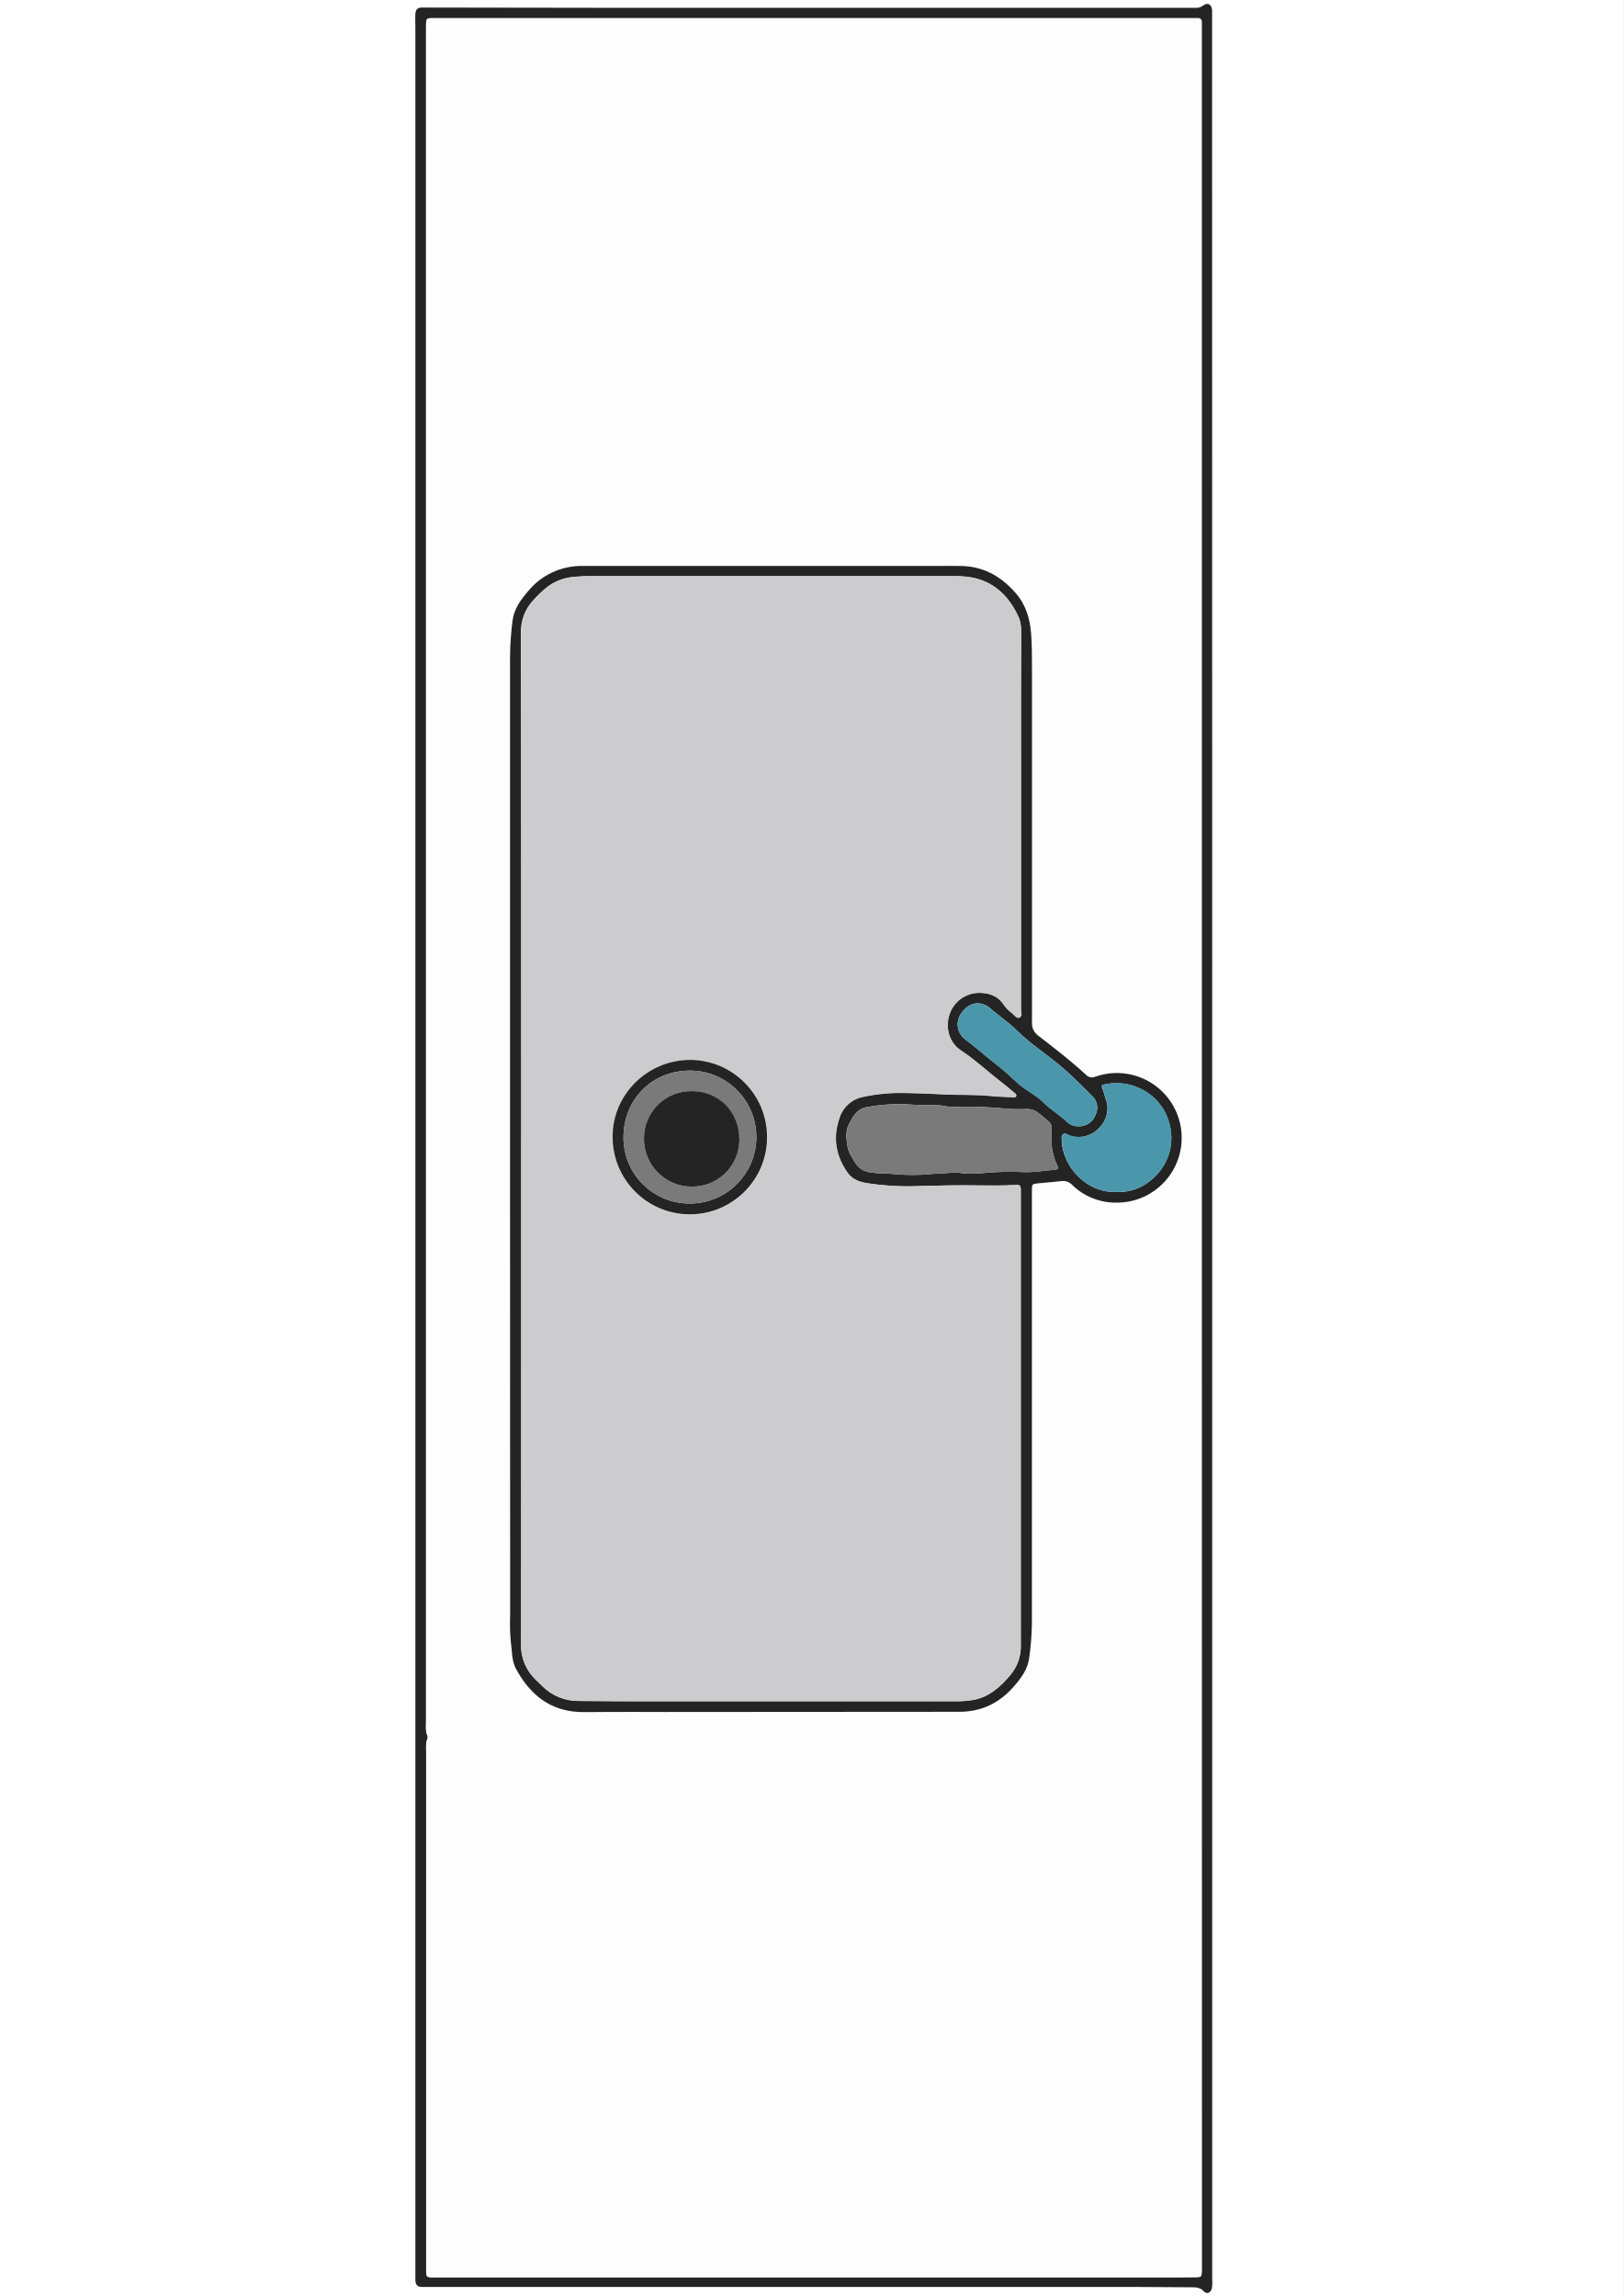
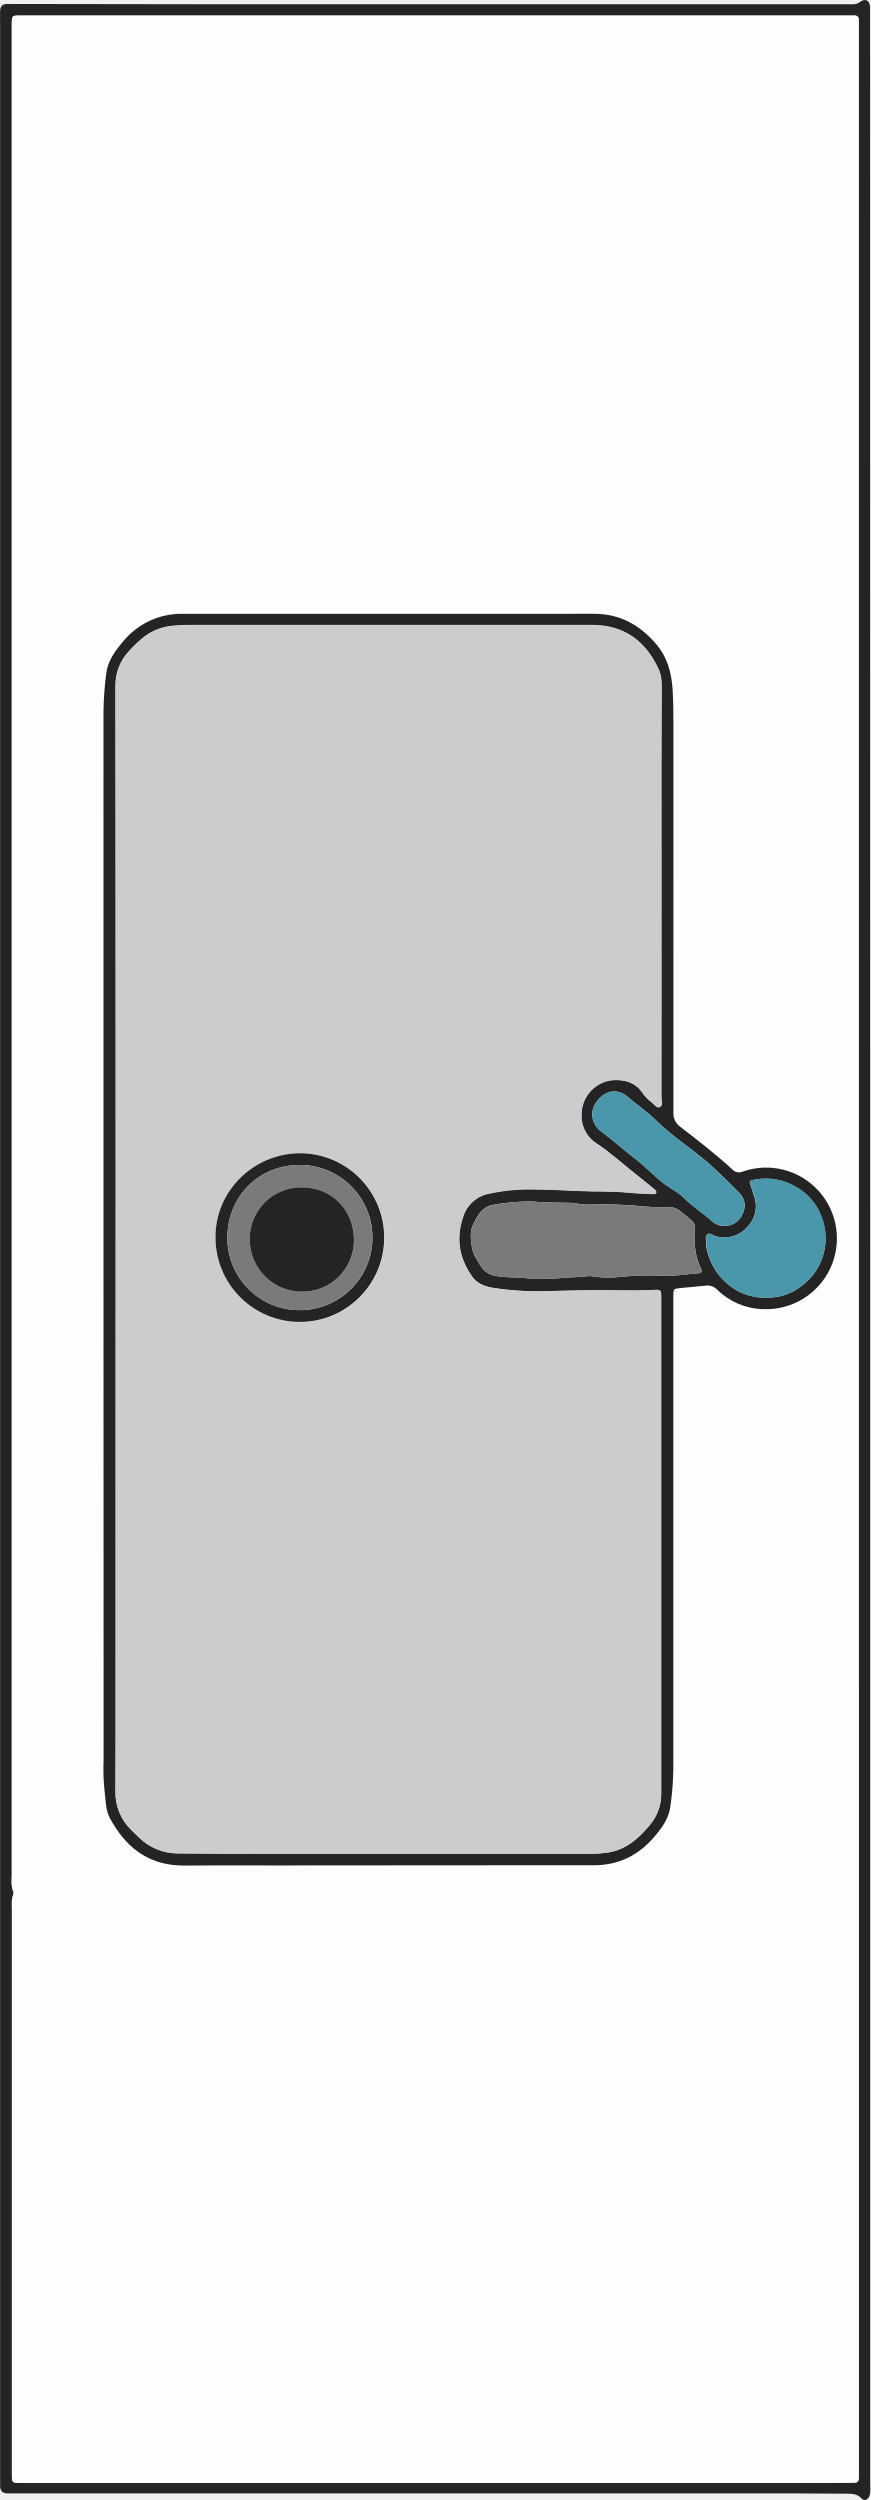
- <svg xmlns="http://www.w3.org/2000/svg" id="Capa_1" data-name="Capa 1" viewBox="0 0 595.2 841.92">
-   <defs>
-     <style>.cls-1{fill:#fff;}.cls-2{fill:#252424;}.cls-3{fill:#fdfdfd;}.cls-4{fill:#ccccce;}.cls-5{fill:#7b7a7b;}.cls-6{fill:#4a97ac;}</style>
+ <svg xmlns="http://www.w3.org/2000/svg" id="Capa_1" data-name="Capa 1" viewBox="0 0 292.22 839.383" version="1.1" width="292.22" height="839.383">
+   <defs id="defs1">
+     <style id="style1">.cls-1{fill:#fff;}.cls-2{fill:#252424;}.cls-3{fill:#fdfdfd;}.cls-4{fill:#ccccce;}.cls-5{fill:#7b7a7b;}.cls-6{fill:#4a97ac;}</style>
  </defs>
-   <path class="cls-1" d="M595.2,841.81H0V-.11H595.2ZM444.42,421V4.56c0-.32,0-.64,0-1C444.25,1.37,442.8.61,441,2a4,4,0,0,1-2.65.8H229.09q-37.2,0-74.4-.11c-1.57,0-2.3.66-2.39,2.35-.08,1.51,0,3,0,4.55v315q0,255.24,0,510.49a11.83,11.83,0,0,0,0,1.19c.14,1.52.73,2.16,2.24,2.29.95.08,1.92,0,2.88,0H416.63q10,0,19.91.11c1.73,0,3.44,0,4.84,1.5,1,1.13,2.42.53,2.88-1a10.75,10.75,0,0,0,.15-3.1Q444.43,628.51,444.42,421Z" transform="translate(0 0.11)" />
-   <path class="cls-2" d="M444.42,421q0,207.5,0,415a10.75,10.75,0,0,1-.15,3.1c-.46,1.57-1.84,2.17-2.88,1-1.4-1.53-3.11-1.48-4.84-1.5q-9.94-.1-19.91-.11H157.41c-1,0-1.93,0-2.88,0-1.51-.13-2.1-.77-2.24-2.29a11.83,11.83,0,0,1,0-1.19q0-255.25,0-510.49V9.56c0-1.52-.09-3,0-4.55.09-1.69.82-2.35,2.39-2.35q37.2.06,74.4.11h209.3A4,4,0,0,0,441,2c1.76-1.35,3.21-.59,3.38,1.64,0,.32,0,.64,0,1Zm-3.84-.36q0-204.85,0-409.7c0-1,0-1.92,0-2.88a1.29,1.29,0,0,0-1.46-1.48c-1,0-2.08,0-3.12,0H159.74c-3.5,0-3.52-.32-3.52,3.55q0,310.41,0,620.8c0,1.82-.27,3.68.5,5.45a1.42,1.42,0,0,1,0,1.16c-.67,1.53-.46,3.15-.46,4.74q0,62,0,124,0,32.85,0,65.72c0,2.92,0,3,2.92,3h272.4q3.48,0,7-.07c1.82,0,2-.23,2.05-2.13,0-1.19,0-2.39,0-3.59Z" transform="translate(0 0.11)" />
-   <path class="cls-3" d="M440.58,420.65V829.16c0,1.2,0,2.4,0,3.59-.05,1.9-.23,2.09-2.05,2.13q-3.48.07-7,.07H159.15c-2.88,0-2.92-.05-2.92-3q0-32.87,0-65.72,0-62,0-124c0-1.59-.21-3.21.46-4.74a1.42,1.42,0,0,0,0-1.16c-.77-1.77-.5-3.63-.5-5.45q0-310.39,0-620.8c0-3.87,0-3.55,3.52-3.55H436c1,0,2.08,0,3.12,0a1.29,1.29,0,0,1,1.46,1.48c0,1,0,1.92,0,2.88Q440.59,215.81,440.58,420.65ZM187,417.22q0,87.43,0,174.88a69.75,69.75,0,0,0,.28,10c.47,3.23.24,6.63,1.85,9.59,5,9.22,12.17,15.33,23.17,15.84,2.8.13,5.59,0,8.39,0,7.68,0,15.36,0,23,0q50.4,0,100.8-.07c2.48,0,4.95.07,7.43,0,8.14-.07,14.68-3.38,19.91-9.47,2.58-3,4.93-6.18,5.45-10.23a98.2,98.2,0,0,0,1-12.61q0-79,0-158.08v-.72c0-2.4,0-2.43,2.32-2.68,2.79-.29,5.58-.47,8.36-.8a4.6,4.6,0,0,1,4.08,1.42,22.74,22.74,0,0,0,15.35,6.44,23.77,23.77,0,1,0-6.89-46.18,3,3,0,0,1-3.46-.7c-5.53-5.11-11.49-9.7-17.44-14.29a5.65,5.65,0,0,1-2.36-5.07q.07-64.75,0-129.53c0-4.14,0-8.27-.28-12.41-.39-5.87-1.94-11.08-5.91-15.58-5.37-6.07-11.82-9.61-20.07-9.69-2.48,0-5,.05-7.43,0-6.72,0-13.44,0-20.16,0q-41.76,0-83.53,0c-9.11,0-18.23.06-27.35,0a25.27,25.27,0,0,0-20,9.25c-2.75,3.18-5.21,6.57-5.71,10.88a110.17,110.17,0,0,0-.91,13.1Q187.06,329,187,417.22Z" transform="translate(0 0.11)" />
-   <path class="cls-2" d="M187,417.22q0-88.28,0-176.56a110.17,110.17,0,0,1,.91-13.1c.5-4.31,3-7.7,5.71-10.88a25.27,25.27,0,0,1,20-9.25c9.12,0,18.24,0,27.35,0q41.76,0,83.53,0c6.72,0,13.44,0,20.16,0,2.47,0,4.95-.06,7.43,0,8.25.08,14.7,3.62,20.07,9.69,4,4.5,5.52,9.71,5.91,15.58.28,4.14.28,8.27.28,12.41q0,64.77,0,129.53a5.65,5.65,0,0,0,2.36,5.07c5.95,4.59,11.91,9.18,17.44,14.29a3,3,0,0,0,3.46.7,23.77,23.77,0,1,1,6.89,46.18,22.74,22.74,0,0,1-15.35-6.44A4.6,4.6,0,0,0,389,433c-2.78.33-5.57.51-8.36.8-2.29.25-2.29.28-2.32,2.68v.72q0,79,0,158.08a98.2,98.2,0,0,1-1,12.61c-.52,4.05-2.87,7.23-5.45,10.23-5.23,6.09-11.77,9.4-19.91,9.47-2.48,0-5,0-7.43,0q-50.4,0-100.8.07c-7.68,0-15.36-.07-23,0-2.8,0-5.59.1-8.39,0-11-.51-18.17-6.62-23.17-15.84-1.61-3-1.38-6.36-1.85-9.59a69.75,69.75,0,0,1-.28-10Q187,504.65,187,417.22Zm4.08.24q0,75.32,0,150.64c0,11.6,0,23.19-.05,34.78a17.39,17.39,0,0,0,5.34,12.92c.79.79,1.61,1.56,2.41,2.35a18.65,18.65,0,0,0,13.43,5.46c10.24.13,20.48.1,30.72.11H350a40,40,0,0,0,6.46-.42c6.11-1,10.32-4.81,14.07-9.32a16.08,16.08,0,0,0,3.75-10.63c0-3.76,0-7.51,0-11.27V444.31c0-2.64,0-5.27,0-7.91,0-1.84-.29-2.08-2.14-2-4.23.25-8.48.23-12.71.17-7.12-.11-14.24,0-21.36.2a100.19,100.19,0,0,1-20.55-1.1c-2.57-.45-5.06-1.41-6.62-3.54-4.49-6.14-5.72-12.93-3.23-20.21a11.28,11.28,0,0,1,8.83-7.89,63.74,63.74,0,0,1,14.29-1.41c5.36.06,10.71.29,16.06.55s10.72,0,16.06.54c2.71.28,5.43.34,8.15.47.52,0,1.21.22,1.44-.45s-.41-1-.82-1.31c-1.59-1.33-3.19-2.67-4.83-3.94-4.87-3.75-9.34-8-14.52-11.39-4.3-2.82-5.89-8.15-4.32-13.18a11.49,11.49,0,0,1,10.87-8c3.52,0,6.73,1.06,8.81,4a13.67,13.67,0,0,0,3.25,3.44c.87.64,1.68,2.08,2.71,1.66,1.27-.53.61-2.14.61-3.25q.06-56,0-112c0-7.76.06-15.51.07-23.27,0-2.88.26-5.87-1-8.52-3.56-7.67-9.1-13.08-17.79-14.48a39.06,39.06,0,0,0-6.22-.36q-66.48,0-133,0a49.68,49.68,0,0,0-6,.28,18.5,18.5,0,0,0-9.54,3.58,42.71,42.71,0,0,0-5.39,5.11,16.67,16.67,0,0,0-4.4,11.61c0,3.28,0,6.55,0,9.83Q191.11,329.55,191.09,417.46Zm139.72-12.74a72.6,72.6,0,0,0-12.71,1.08c-4,.58-5.47,3.62-6.93,6.49-1.2,2.36-.89,5.15-.48,7.78.37,2.42,1.72,4.33,3,6.38a7.21,7.21,0,0,0,5.44,3.34c2.85.52,5.74.31,8.59.6a68.77,68.77,0,0,0,13.61,0c2.85-.27,5.73-.22,8.59-.61a5.46,5.46,0,0,1,1.65.15,34.56,34.56,0,0,0,9.31.07,102.82,102.82,0,0,1,14.57-.31c3.88.13,7.6-.65,11.4-.86,1-.05,1.21-.69.81-1.49-2.11-4.31-2.48-8.88-2.1-13.56a3,3,0,0,0-1.13-2.73c-1.19-.94-2.35-1.91-3.51-2.89a6.62,6.62,0,0,0-4.63-1.6,59.46,59.46,0,0,1-7.19-.11,144.37,144.37,0,0,0-16.24-.75,30.13,30.13,0,0,1-5.93-.11,19.2,19.2,0,0,0-2.6-.39C339.31,405.13,334.28,405.1,330.81,404.72ZM409.59,437a18.18,18.18,0,0,0,11.93-4,19.81,19.81,0,0,0,7-21.79,19.41,19.41,0,0,0-9.21-11.48,20.13,20.13,0,0,0-13.65-2.33c-2,.32-2,.48-1.22,2.37.38,1,.57,2,.91,3a9.77,9.77,0,0,1-2.13,10.44,10.19,10.19,0,0,1-10.87,3.13c-.87-.24-1.78-1.29-2.64-.52s-.32,2-.4,3a3.48,3.48,0,0,0,0,.72C390.89,429.72,399.67,437.45,409.59,437Zm-14.17-24.09a6.35,6.35,0,0,0,6.19-4.1,5.89,5.89,0,0,0-1.22-7.06c-3.09-3.12-6.2-6.2-9.46-9.15-5.84-5.31-12.66-9.39-18.29-15-2.94-2.91-6.44-5.24-9.58-7.95-3.78-3.26-8.08-2-10.69,1.85a6.94,6.94,0,0,0,1.57,9.58c4.22,3.14,8.14,6.7,12.31,9.91,3.42,2.62,6.25,5.92,9.81,8.37,2,1.4,4.29,2.6,6,4.33,2.89,2.92,6.41,5,9.38,7.78A5.67,5.67,0,0,0,395.42,412.89Z" transform="translate(0 0.11)" />
-   <path class="cls-4" d="M191.1,417.46q0-87.91,0-175.83c0-3.28,0-6.55,0-9.83a16.67,16.67,0,0,1,4.4-11.61,42.71,42.71,0,0,1,5.39-5.11,18.5,18.5,0,0,1,9.54-3.58,49.68,49.68,0,0,1,6-.28q66.48,0,133,0a39.06,39.06,0,0,1,6.22.36c8.69,1.4,14.23,6.81,17.79,14.48,1.22,2.65,1,5.64,1,8.52,0,7.76-.06,15.51-.07,23.27q0,56,0,112c0,1.11.66,2.72-.61,3.25-1,.42-1.84-1-2.71-1.66a13.67,13.67,0,0,1-3.25-3.44c-2.08-3-5.29-4.06-8.81-4a11.49,11.49,0,0,0-10.87,8c-1.57,5,0,10.36,4.32,13.18,5.18,3.39,9.65,7.64,14.52,11.39,1.64,1.27,3.24,2.61,4.83,3.94.41.34,1,.67.82,1.31s-.92.48-1.44.45c-2.72-.13-5.44-.19-8.15-.47-5.34-.54-10.71-.28-16.06-.54s-10.7-.49-16.06-.55a63.74,63.74,0,0,0-14.29,1.41,11.28,11.28,0,0,0-8.83,7.89c-2.49,7.28-1.26,14.07,3.23,20.21,1.56,2.13,4.05,3.09,6.62,3.54A100.19,100.19,0,0,0,338,434.8c7.12-.23,14.24-.31,21.36-.2,4.23.06,8.48.08,12.71-.17,1.85-.11,2.11.13,2.14,2,0,2.64,0,5.27,0,7.91V592.08c0,3.76,0,7.51,0,11.27A16.08,16.08,0,0,1,370.51,614c-3.75,4.51-8,8.34-14.07,9.32a40,40,0,0,1-6.46.42h-107c-10.24,0-20.48,0-30.72-.11a18.65,18.65,0,0,1-13.43-5.46c-.8-.79-1.62-1.56-2.41-2.35A17.39,17.39,0,0,1,191,602.88c.07-11.59.05-23.18.05-34.78Q191.11,492.79,191.1,417.46Zm62-28.91c-15.69,0-28.63,12.8-28.45,28.31a28.37,28.37,0,1,0,28.45-28.31Z" transform="translate(0 0.11)" />
-   <path class="cls-5" d="M330.81,404.72c3.47.38,8.5.41,13.52.5a19.2,19.2,0,0,1,2.6.39,30.13,30.13,0,0,0,5.93.11,144.37,144.37,0,0,1,16.24.75,59.46,59.46,0,0,0,7.19.11,6.62,6.62,0,0,1,4.63,1.6c1.16,1,2.32,1.95,3.51,2.89a3,3,0,0,1,1.13,2.73c-.38,4.68,0,9.25,2.1,13.56.4.8.21,1.44-.81,1.49-3.8.21-7.52,1-11.4.86a102.82,102.82,0,0,0-14.57.31,34.56,34.56,0,0,1-9.31-.07,5.46,5.46,0,0,0-1.65-.15c-2.86.39-5.74.34-8.59.61a68.77,68.77,0,0,1-13.61,0c-2.85-.29-5.74-.08-8.59-.6a7.21,7.21,0,0,1-5.44-3.34c-1.28-2.05-2.63-4-3-6.38-.41-2.63-.72-5.42.48-7.78,1.46-2.87,2.93-5.91,6.93-6.49A72.6,72.6,0,0,1,330.81,404.72Z" transform="translate(0 0.11)" />
-   <path class="cls-6" d="M409.59,437c-9.92.47-18.7-7.26-20.21-17.51a3.48,3.48,0,0,1,0-.72c.08-1-.42-2.25.4-3s1.77.28,2.64.52a10.19,10.19,0,0,0,10.87-3.13,9.77,9.77,0,0,0,2.13-10.44c-.34-1-.53-2-.91-3-.74-1.89-.76-2.05,1.22-2.37a20.13,20.13,0,0,1,13.65,2.33,19.41,19.41,0,0,1,9.21,11.48,19.81,19.81,0,0,1-7,21.79A18.18,18.18,0,0,1,409.59,437Z" transform="translate(0 0.11)" />
-   <path class="cls-6" d="M395.42,412.89a5.67,5.67,0,0,1-4-1.4c-3-2.77-6.49-4.86-9.38-7.78-1.71-1.73-4-2.93-6-4.33-3.56-2.45-6.39-5.75-9.81-8.37-4.17-3.21-8.09-6.77-12.31-9.91a6.94,6.94,0,0,1-1.57-9.58c2.61-3.81,6.91-5.11,10.69-1.85,3.14,2.71,6.64,5,9.58,7.95,5.63,5.57,12.45,9.65,18.29,15,3.26,2.95,6.37,6,9.46,9.15a5.89,5.89,0,0,1,1.22,7.06A6.35,6.35,0,0,1,395.42,412.89Z" transform="translate(0 0.11)" />
-   <path class="cls-2" d="M253.07,388.55a28.31,28.31,0,1,1-28.45,28.31C224.44,401.35,237.38,388.54,253.07,388.55Zm-.18,52.66a24.37,24.37,0,1,0,.08-48.74c-14.1,0-24.32,10.76-24.38,24.34A24.18,24.18,0,0,0,252.89,441.21Z" transform="translate(0 0.11)" />
-   <path class="cls-5" d="M252.89,441.21a24.18,24.18,0,0,1-24.3-24.4c.06-13.58,10.28-24.34,24.38-24.34a24.37,24.37,0,1,1-.08,48.74Zm.44-6.19a17.23,17.23,0,0,0,17.75-17.18c0-10.37-7.64-17.78-17.43-17.82a17.27,17.27,0,0,0-17.55,17.45A17.49,17.49,0,0,0,253.33,435Z" transform="translate(0 0.11)" />
-   <path class="cls-2" d="M253.33,435a17.49,17.49,0,0,1-17.23-17.55A17.27,17.27,0,0,1,253.65,400c9.79,0,17.46,7.45,17.43,17.82A17.23,17.23,0,0,1,253.33,435Z" transform="translate(0 0.11)" />
+   <path class="cls-2" d="m 292.17,419.67 q 0,207.5 0,415 a 10.75,10.75 0 0 1 -0.15,3.1 c -0.46,1.57 -1.84,2.17 -2.88,1 -1.4,-1.53 -3.11,-1.48 -4.84,-1.5 q -9.94,-0.1 -19.91,-0.11 H 5.16 c -1,0 -1.93,0 -2.88,0 -1.51,-0.13 -2.1,-0.77 -2.24,-2.29 a 11.83,11.83 0 0 1 0,-1.19 q 0,-255.25 0,-510.49 V 8.23 c 0,-1.52 -0.09,-3 0,-4.55 0.09,-1.69 0.82,-2.35 2.39,-2.35 q 37.2,0.06 74.4,0.11 h 209.3 a 4,4 0 0 0 2.62,-0.77 c 1.76,-1.35 3.21,-0.59 3.38,1.64 0,0.32 0,0.64 0,1 z m -3.84,-0.36 q 0,-204.85 0,-409.7 c 0,-1 0,-1.92 0,-2.88 a 1.29,1.29 0 0 0 -1.46,-1.48 c -1,0 -2.08,0 -3.12,0 H 7.49 c -3.5,0 -3.52,-0.32 -3.52,3.55 q 0,310.41 0,620.8 c 0,1.82 -0.27,3.68 0.5,5.45 a 1.42,1.42 0 0 1 0,1.16 c -0.67,1.53 -0.46,3.15 -0.46,4.74 q 0,62 0,124 0,32.85 0,65.72 c 0,2.92 0,3 2.92,3 h 272.4 q 3.48,0 7,-0.07 c 1.82,0 2,-0.23 2.05,-2.13 0,-1.19 0,-2.39 0,-3.59 z" id="path2" />
+   <path class="cls-3" d="m 288.33,419.32 v 408.51 c 0,1.2 0,2.4 0,3.59 -0.05,1.9 -0.23,2.09 -2.05,2.13 q -3.48,0.07 -7,0.07 H 6.9 c -2.88,0 -2.92,-0.05 -2.92,-3 q 0,-32.87 0,-65.72 0,-62 0,-124 c 0,-1.59 -0.21,-3.21 0.46,-4.74 a 1.42,1.42 0 0 0 0,-1.16 c -0.77,-1.77 -0.5,-3.63 -0.5,-5.45 q 0,-310.39 0,-620.8 c 0,-3.87 0,-3.55 3.52,-3.55 h 276.29 c 1,0 2.08,0 3.12,0 a 1.29,1.29 0 0 1 1.46,1.48 c 0,1 0,1.92 0,2.88 q 0.01,204.92 0,409.76 z m -253.58,-3.43 q 0,87.43 0,174.88 a 69.75,69.75 0 0 0 0.28,10 c 0.47,3.23 0.24,6.63 1.85,9.59 5,9.22 12.17,15.33 23.17,15.84 2.8,0.13 5.59,0 8.39,0 7.68,0 15.36,0 23,0 q 50.4,0 100.8,-0.07 c 2.48,0 4.95,0.07 7.43,0 8.14,-0.07 14.68,-3.38 19.91,-9.47 2.58,-3 4.93,-6.18 5.45,-10.23 a 98.2,98.2 0 0 0 1,-12.61 q 0,-79 0,-158.08 v -0.72 c 0,-2.4 0,-2.43 2.32,-2.68 2.79,-0.29 5.58,-0.47 8.36,-0.8 a 4.6,4.6 0 0 1 4.08,1.42 22.74,22.74 0 0 0 15.35,6.44 23.77,23.77 0 1 0 -6.89,-46.18 3,3 0 0 1 -3.46,-0.7 c -5.53,-5.11 -11.49,-9.7 -17.44,-14.29 a 5.65,5.65 0 0 1 -2.36,-5.07 q 0.07,-64.75 0,-129.53 c 0,-4.14 0,-8.27 -0.28,-12.41 -0.39,-5.87 -1.94,-11.08 -5.91,-15.58 -5.37,-6.07 -11.82,-9.61 -20.07,-9.69 -2.48,0 -5,0.05 -7.43,0 -6.72,0 -13.44,0 -20.16,0 q -41.76,0 -83.53,0 c -9.11,0 -18.23,0.06 -27.35,0 a 25.27,25.27 0 0 0 -20,9.25 c -2.75,3.18 -5.21,6.57 -5.71,10.88 a 110.17,110.17 0 0 0 -0.91,13.1 q 0.17,88.49 0.11,176.71 z" id="path3" />
+   <path class="cls-2" d="m 34.75,415.89 q 0,-88.28 0,-176.56 a 110.17,110.17 0 0 1 0.91,-13.1 c 0.5,-4.31 3,-7.7 5.71,-10.88 a 25.27,25.27 0 0 1 20,-9.25 c 9.12,0 18.24,0 27.35,0 q 41.76,0 83.53,0 c 6.72,0 13.44,0 20.16,0 2.47,0 4.95,-0.06 7.43,0 8.25,0.08 14.7,3.62 20.07,9.69 4,4.5 5.52,9.71 5.91,15.58 0.28,4.14 0.28,8.27 0.28,12.41 q 0,64.77 0,129.53 a 5.65,5.65 0 0 0 2.36,5.07 c 5.95,4.59 11.91,9.18 17.44,14.29 a 3,3 0 0 0 3.46,0.7 23.77,23.77 0 1 1 6.89,46.18 22.74,22.74 0 0 1 -15.35,-6.44 4.6,4.6 0 0 0 -4.15,-1.44 c -2.78,0.33 -5.57,0.51 -8.36,0.8 -2.29,0.25 -2.29,0.28 -2.32,2.68 v 0.72 q 0,79 0,158.08 a 98.2,98.2 0 0 1 -1,12.61 c -0.52,4.05 -2.87,7.23 -5.45,10.23 -5.23,6.09 -11.77,9.4 -19.91,9.47 -2.48,0 -5,0 -7.43,0 q -50.4,0 -100.8,0.07 c -7.68,0 -15.36,-0.07 -23,0 -2.8,0 -5.59,0.1 -8.39,0 -11,-0.51 -18.17,-6.62 -23.17,-15.84 -1.61,-3 -1.38,-6.36 -1.85,-9.59 a 69.75,69.75 0 0 1 -0.28,-10 q -0.04,-87.58 -0.04,-175.01 z m 4.08,0.24 q 0,75.32 0,150.64 c 0,11.6 0,23.19 -0.05,34.78 a 17.39,17.39 0 0 0 5.34,12.92 c 0.79,0.79 1.61,1.56 2.41,2.35 a 18.65,18.65 0 0 0 13.43,5.46 c 10.24,0.13 20.48,0.1 30.72,0.11 h 107.07 a 40,40 0 0 0 6.46,-0.42 c 6.11,-1 10.32,-4.81 14.07,-9.32 a 16.08,16.08 0 0 0 3.75,-10.63 c 0,-3.76 0,-7.51 0,-11.27 v -147.77 c 0,-2.64 0,-5.27 0,-7.91 0,-1.84 -0.29,-2.08 -2.14,-2 -4.23,0.25 -8.48,0.23 -12.71,0.17 -7.12,-0.11 -14.24,0 -21.36,0.2 a 100.19,100.19 0 0 1 -20.55,-1.1 c -2.57,-0.45 -5.06,-1.41 -6.62,-3.54 -4.49,-6.14 -5.72,-12.93 -3.23,-20.21 a 11.28,11.28 0 0 1 8.83,-7.89 63.74,63.74 0 0 1 14.29,-1.41 c 5.36,0.06 10.71,0.29 16.06,0.55 5.35,0.26 10.72,0 16.06,0.54 2.71,0.28 5.43,0.34 8.15,0.47 0.52,0 1.21,0.22 1.44,-0.45 0.23,-0.67 -0.41,-1 -0.82,-1.31 -1.59,-1.33 -3.19,-2.67 -4.83,-3.94 -4.87,-3.75 -9.34,-8 -14.52,-11.39 -4.3,-2.82 -5.89,-8.15 -4.32,-13.18 a 11.49,11.49 0 0 1 10.87,-8 c 3.52,0 6.73,1.06 8.81,4 a 13.67,13.67 0 0 0 3.25,3.44 c 0.87,0.64 1.68,2.08 2.71,1.66 1.27,-0.53 0.61,-2.14 0.61,-3.25 q 0.06,-56 0,-112 c 0,-7.76 0.06,-15.51 0.07,-23.27 0,-2.88 0.26,-5.87 -1,-8.52 -3.56,-7.67 -9.1,-13.08 -17.79,-14.48 a 39.06,39.06 0 0 0 -6.22,-0.36 q -66.48,0 -133,0 a 49.68,49.68 0 0 0 -6,0.28 18.5,18.5 0 0 0 -9.54,3.58 42.71,42.71 0 0 0 -5.39,5.11 16.67,16.67 0 0 0 -4.4,11.61 c 0,3.28 0,6.55 0,9.83 q 0.12,88.01 0.1,175.92 z m 139.72,-12.74 a 72.6,72.6 0 0 0 -12.71,1.08 c -4,0.58 -5.47,3.62 -6.93,6.49 -1.2,2.36 -0.89,5.15 -0.48,7.78 0.37,2.42 1.72,4.33 3,6.38 a 7.21,7.21 0 0 0 5.44,3.34 c 2.85,0.52 5.74,0.31 8.59,0.6 a 68.77,68.77 0 0 0 13.61,0 c 2.85,-0.27 5.73,-0.22 8.59,-0.61 a 5.46,5.46 0 0 1 1.65,0.15 34.56,34.56 0 0 0 9.31,0.07 102.82,102.82 0 0 1 14.57,-0.31 c 3.88,0.13 7.6,-0.65 11.4,-0.86 1,-0.05 1.21,-0.69 0.81,-1.49 -2.11,-4.31 -2.48,-8.88 -2.1,-13.56 a 3,3 0 0 0 -1.13,-2.73 c -1.19,-0.94 -2.35,-1.91 -3.51,-2.89 a 6.62,6.62 0 0 0 -4.63,-1.6 59.46,59.46 0 0 1 -7.19,-0.11 144.37,144.37 0 0 0 -16.24,-0.75 30.13,30.13 0 0 1 -5.93,-0.11 19.2,19.2 0 0 0 -2.6,-0.39 c -5.01,-0.07 -10.04,-0.1 -13.51,-0.48 z m 78.79,32.28 a 18.18,18.18 0 0 0 11.93,-4 19.81,19.81 0 0 0 7,-21.79 19.41,19.41 0 0 0 -9.21,-11.48 20.13,20.13 0 0 0 -13.65,-2.33 c -2,0.32 -2,0.48 -1.22,2.37 0.38,1 0.57,2 0.91,3 a 9.77,9.77 0 0 1 -2.13,10.44 10.19,10.19 0 0 1 -10.87,3.13 c -0.87,-0.24 -1.78,-1.29 -2.64,-0.52 -0.86,0.77 -0.32,2 -0.4,3 a 3.48,3.48 0 0 0 0,0.72 c 1.58,10.18 10.36,17.91 20.28,17.46 z m -14.17,-24.09 a 6.35,6.35 0 0 0 6.19,-4.1 5.89,5.89 0 0 0 -1.22,-7.06 c -3.09,-3.12 -6.2,-6.2 -9.46,-9.15 -5.84,-5.31 -12.66,-9.39 -18.29,-15 -2.94,-2.91 -6.44,-5.24 -9.58,-7.95 -3.78,-3.26 -8.08,-2 -10.69,1.85 a 6.94,6.94 0 0 0 1.57,9.58 c 4.22,3.14 8.14,6.7 12.31,9.91 3.42,2.62 6.25,5.92 9.81,8.37 2,1.4 4.29,2.6 6,4.33 2.89,2.92 6.41,5 9.38,7.78 a 5.67,5.67 0 0 0 3.98,1.42 z" id="path4" />
+   <path class="cls-4" d="m 38.85,416.13 q 0,-87.91 0,-175.83 c 0,-3.28 0,-6.55 0,-9.83 a 16.67,16.67 0 0 1 4.4,-11.61 42.71,42.71 0 0 1 5.39,-5.11 18.5,18.5 0 0 1 9.54,-3.58 49.68,49.68 0 0 1 6,-0.28 q 66.48,0 133,0 a 39.06,39.06 0 0 1 6.22,0.36 c 8.69,1.4 14.23,6.81 17.79,14.48 1.22,2.65 1,5.64 1,8.52 0,7.76 -0.06,15.51 -0.07,23.27 q 0,56 0,112 c 0,1.11 0.66,2.72 -0.61,3.25 -1,0.42 -1.84,-1 -2.71,-1.66 a 13.67,13.67 0 0 1 -3.25,-3.44 c -2.08,-3 -5.29,-4.06 -8.81,-4 a 11.49,11.49 0 0 0 -10.87,8 c -1.57,5 0,10.36 4.32,13.18 5.18,3.39 9.65,7.64 14.52,11.39 1.64,1.27 3.24,2.61 4.83,3.94 0.41,0.34 1,0.67 0.82,1.31 -0.18,0.64 -0.92,0.48 -1.44,0.45 -2.72,-0.13 -5.44,-0.19 -8.15,-0.47 -5.34,-0.54 -10.71,-0.28 -16.06,-0.54 -5.35,-0.26 -10.7,-0.49 -16.06,-0.55 a 63.74,63.74 0 0 0 -14.29,1.41 11.28,11.28 0 0 0 -8.83,7.89 c -2.49,7.28 -1.26,14.07 3.23,20.21 1.56,2.13 4.05,3.09 6.62,3.54 a 100.19,100.19 0 0 0 20.37,1.04 c 7.12,-0.23 14.24,-0.31 21.36,-0.2 4.23,0.06 8.48,0.08 12.71,-0.17 1.85,-0.11 2.11,0.13 2.14,2 0,2.64 0,5.27 0,7.91 v 147.74 c 0,3.76 0,7.51 0,11.27 a 16.08,16.08 0 0 1 -3.7,10.65 c -3.75,4.51 -8,8.34 -14.07,9.32 a 40,40 0 0 1 -6.46,0.42 h -107 c -10.24,0 -20.48,0 -30.72,-0.11 a 18.65,18.65 0 0 1 -13.43,-5.46 c -0.8,-0.79 -1.62,-1.56 -2.41,-2.35 a 17.39,17.39 0 0 1 -5.42,-12.94 c 0.07,-11.59 0.05,-23.18 0.05,-34.78 q 0.06,-75.31 0.05,-150.64 z m 62,-28.91 c -15.69,0 -28.63,12.8 -28.45,28.31 a 28.37,28.37 0 1 0 28.45,-28.31 z" id="path5" />
+   <path class="cls-5" d="m 178.56,403.39 c 3.47,0.38 8.5,0.41 13.52,0.5 a 19.2,19.2 0 0 1 2.6,0.39 30.13,30.13 0 0 0 5.93,0.11 144.37,144.37 0 0 1 16.24,0.75 59.46,59.46 0 0 0 7.19,0.11 6.62,6.62 0 0 1 4.63,1.6 c 1.16,1 2.32,1.95 3.51,2.89 a 3,3 0 0 1 1.13,2.73 c -0.38,4.68 0,9.25 2.1,13.56 0.4,0.8 0.21,1.44 -0.81,1.49 -3.8,0.21 -7.52,1 -11.4,0.86 a 102.82,102.82 0 0 0 -14.57,0.31 34.56,34.56 0 0 1 -9.31,-0.07 5.46,5.46 0 0 0 -1.65,-0.15 c -2.86,0.39 -5.74,0.34 -8.59,0.61 a 68.77,68.77 0 0 1 -13.61,0 c -2.85,-0.29 -5.74,-0.08 -8.59,-0.6 a 7.21,7.21 0 0 1 -5.44,-3.34 c -1.28,-2.05 -2.63,-4 -3,-6.38 -0.41,-2.63 -0.72,-5.42 0.48,-7.78 1.46,-2.87 2.93,-5.91 6.93,-6.49 a 72.6,72.6 0 0 1 12.71,-1.1 z" id="path6" />
+   <path class="cls-6" d="m 257.34,435.67 c -9.92,0.47 -18.7,-7.26 -20.21,-17.51 a 3.48,3.48 0 0 1 0,-0.72 c 0.08,-1 -0.42,-2.25 0.4,-3 0.82,-0.75 1.77,0.28 2.64,0.52 a 10.19,10.19 0 0 0 10.87,-3.13 9.77,9.77 0 0 0 2.13,-10.44 c -0.34,-1 -0.53,-2 -0.91,-3 -0.74,-1.89 -0.76,-2.05 1.22,-2.37 a 20.13,20.13 0 0 1 13.65,2.33 19.41,19.41 0 0 1 9.21,11.48 19.81,19.81 0 0 1 -7,21.79 18.18,18.18 0 0 1 -12,4.05 z" id="path7" />
+   <path class="cls-6" d="m 243.17,411.56 a 5.67,5.67 0 0 1 -4,-1.4 c -3,-2.77 -6.49,-4.86 -9.38,-7.78 -1.71,-1.73 -4,-2.93 -6,-4.33 -3.56,-2.45 -6.39,-5.75 -9.81,-8.37 -4.17,-3.21 -8.09,-6.77 -12.31,-9.91 a 6.94,6.94 0 0 1 -1.57,-9.58 c 2.61,-3.81 6.91,-5.11 10.69,-1.85 3.14,2.71 6.64,5 9.58,7.95 5.63,5.57 12.45,9.65 18.29,15 3.26,2.95 6.37,6 9.46,9.15 a 5.89,5.89 0 0 1 1.22,7.06 6.35,6.35 0 0 1 -6.17,4.06 z" id="path8" />
+   <path class="cls-2" d="m 100.82,387.22 a 28.31,28.31 0 1 1 -28.45,28.31 c -0.18,-15.51 12.76,-28.32 28.45,-28.31 z m -0.18,52.66 a 24.37,24.37 0 1 0 0.08,-48.74 c -14.1,0 -24.32,10.76 -24.38,24.34 a 24.18,24.18 0 0 0 24.3,24.4 z" id="path9" />
+   <path class="cls-5" d="m 100.64,439.88 a 24.18,24.18 0 0 1 -24.3,-24.4 c 0.06,-13.58 10.28,-24.34 24.38,-24.34 a 24.37,24.37 0 1 1 -0.08,48.74 z m 0.44,-6.19 a 17.23,17.23 0 0 0 17.75,-17.18 c 0,-10.37 -7.64,-17.78 -17.43,-17.82 a 17.27,17.27 0 0 0 -17.55,17.45 17.49,17.49 0 0 0 17.23,17.53 z" id="path10" />
+   <path class="cls-2" d="m 101.08,433.67 a 17.49,17.49 0 0 1 -17.23,-17.55 17.27,17.27 0 0 1 17.55,-17.45 c 9.79,0 17.46,7.45 17.43,17.82 a 17.23,17.23 0 0 1 -17.75,17.18 z" id="path11" />
</svg>
